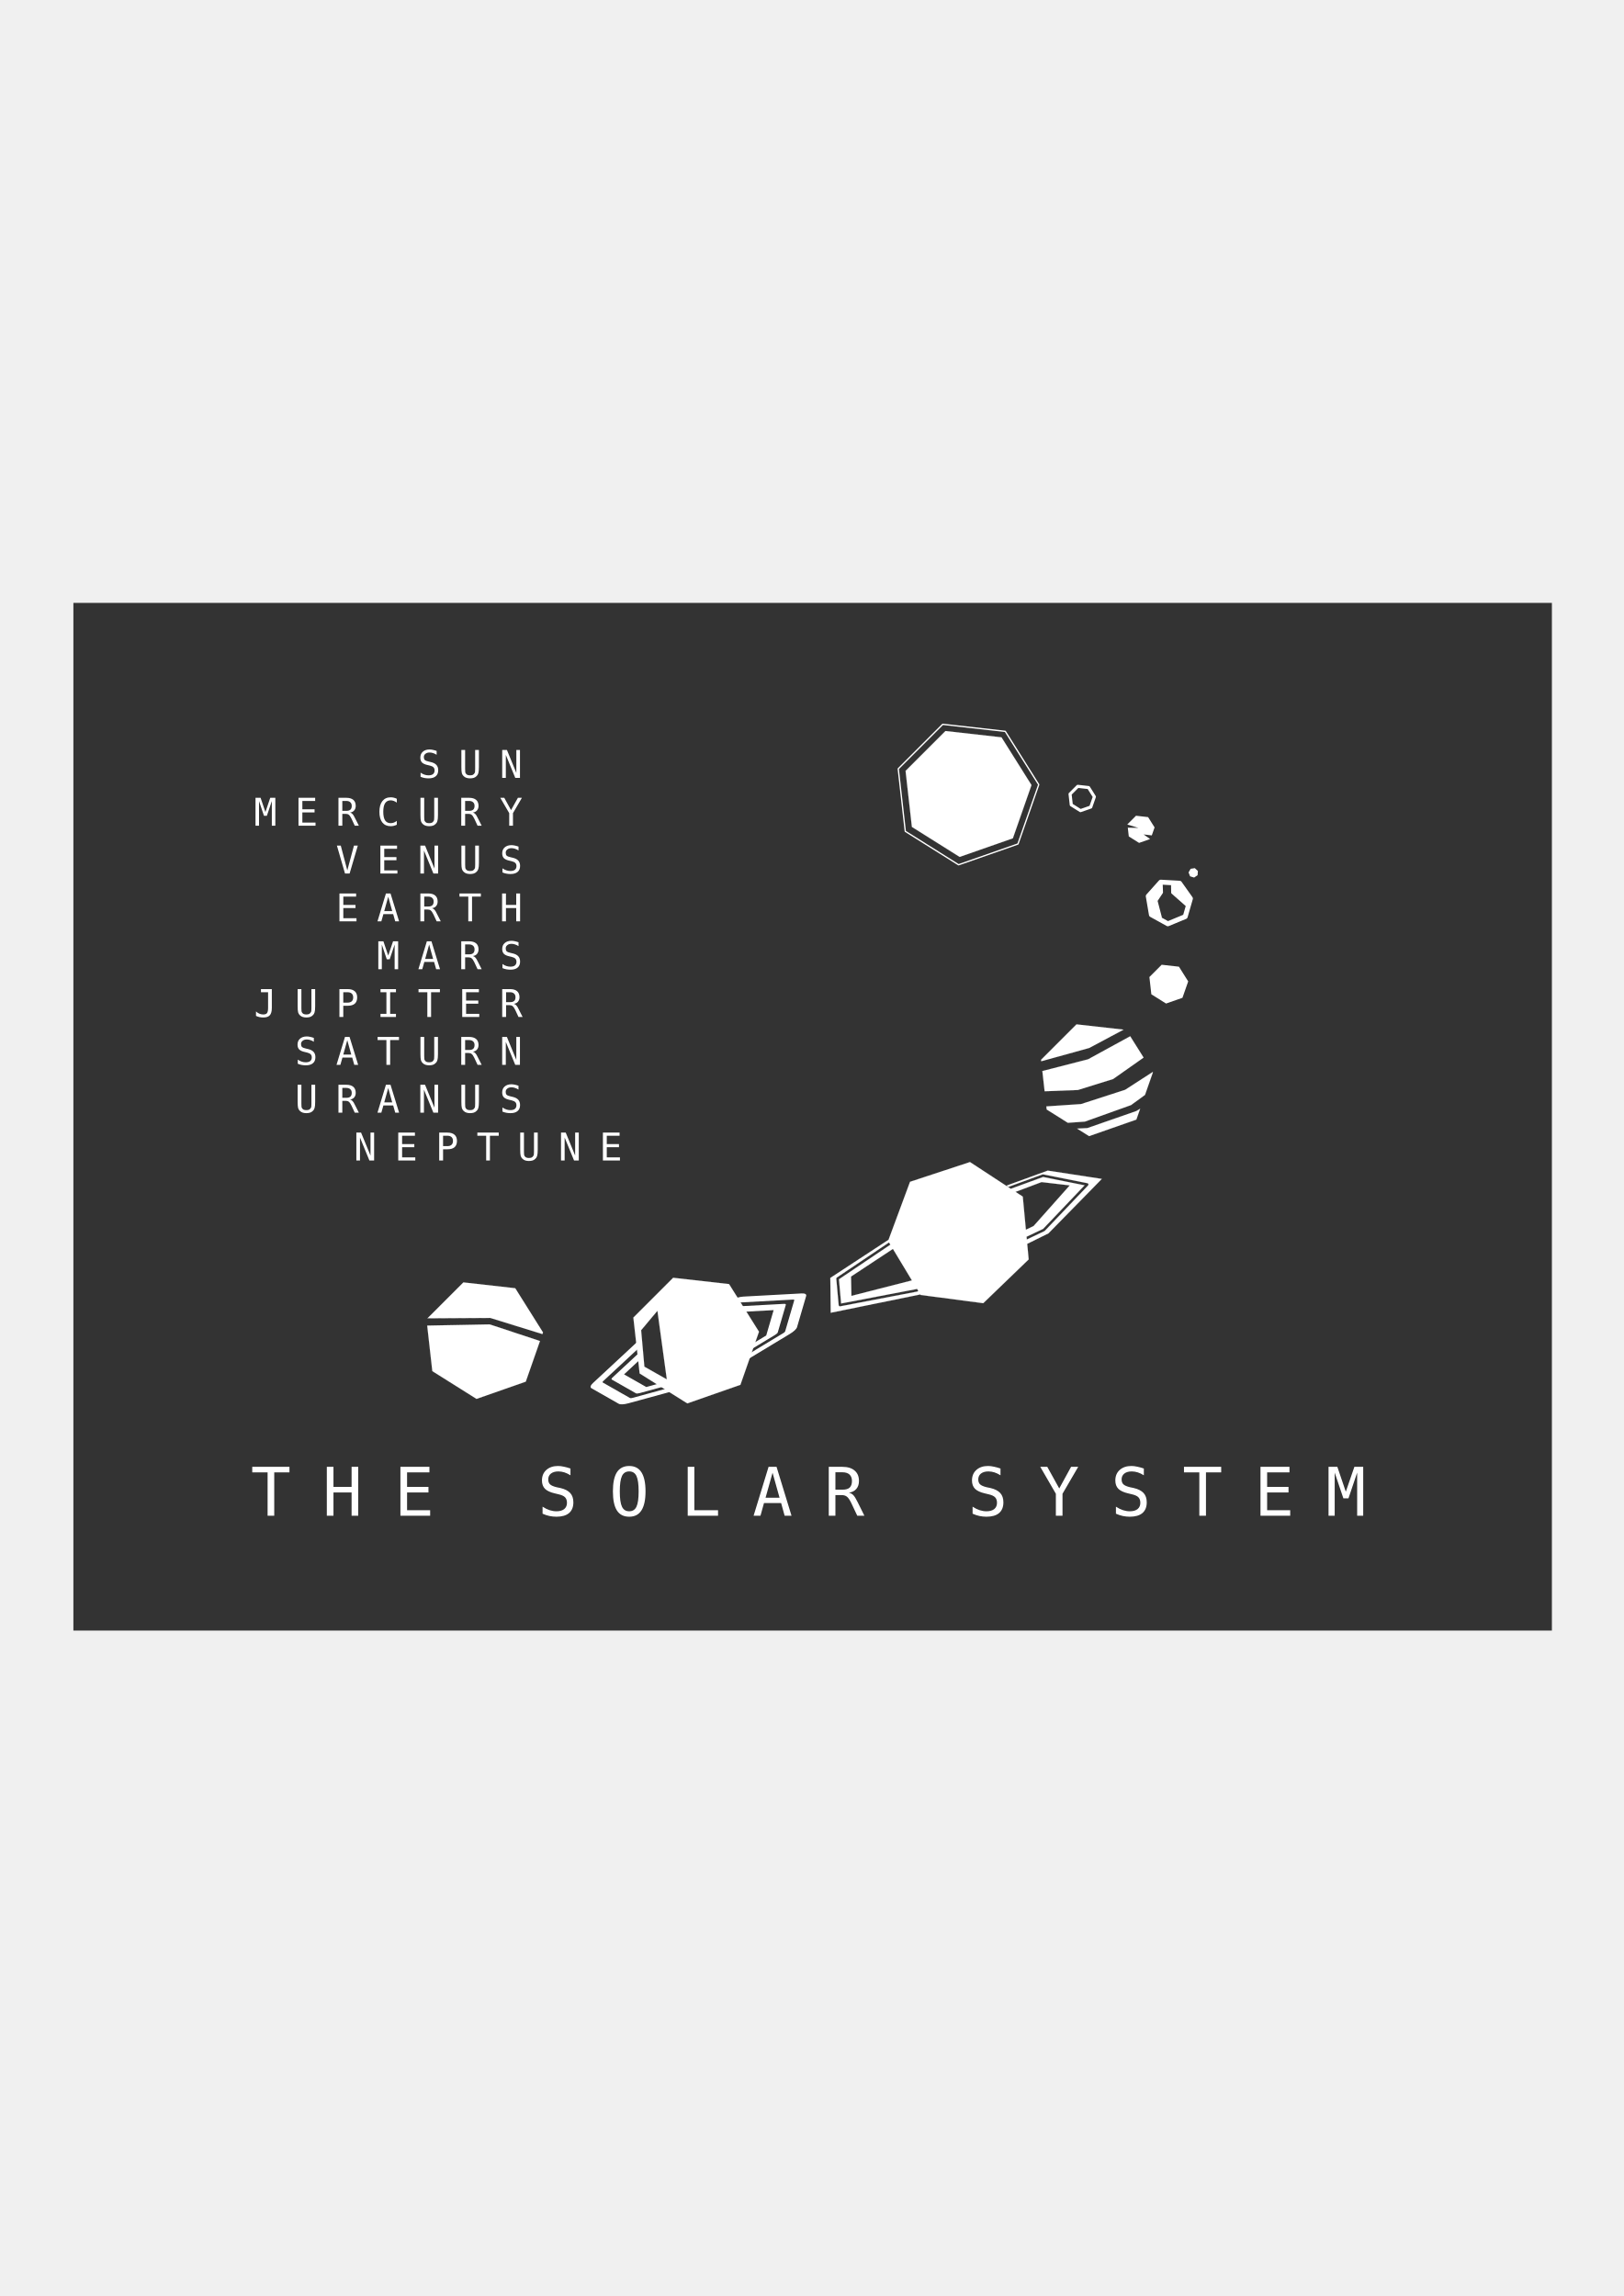
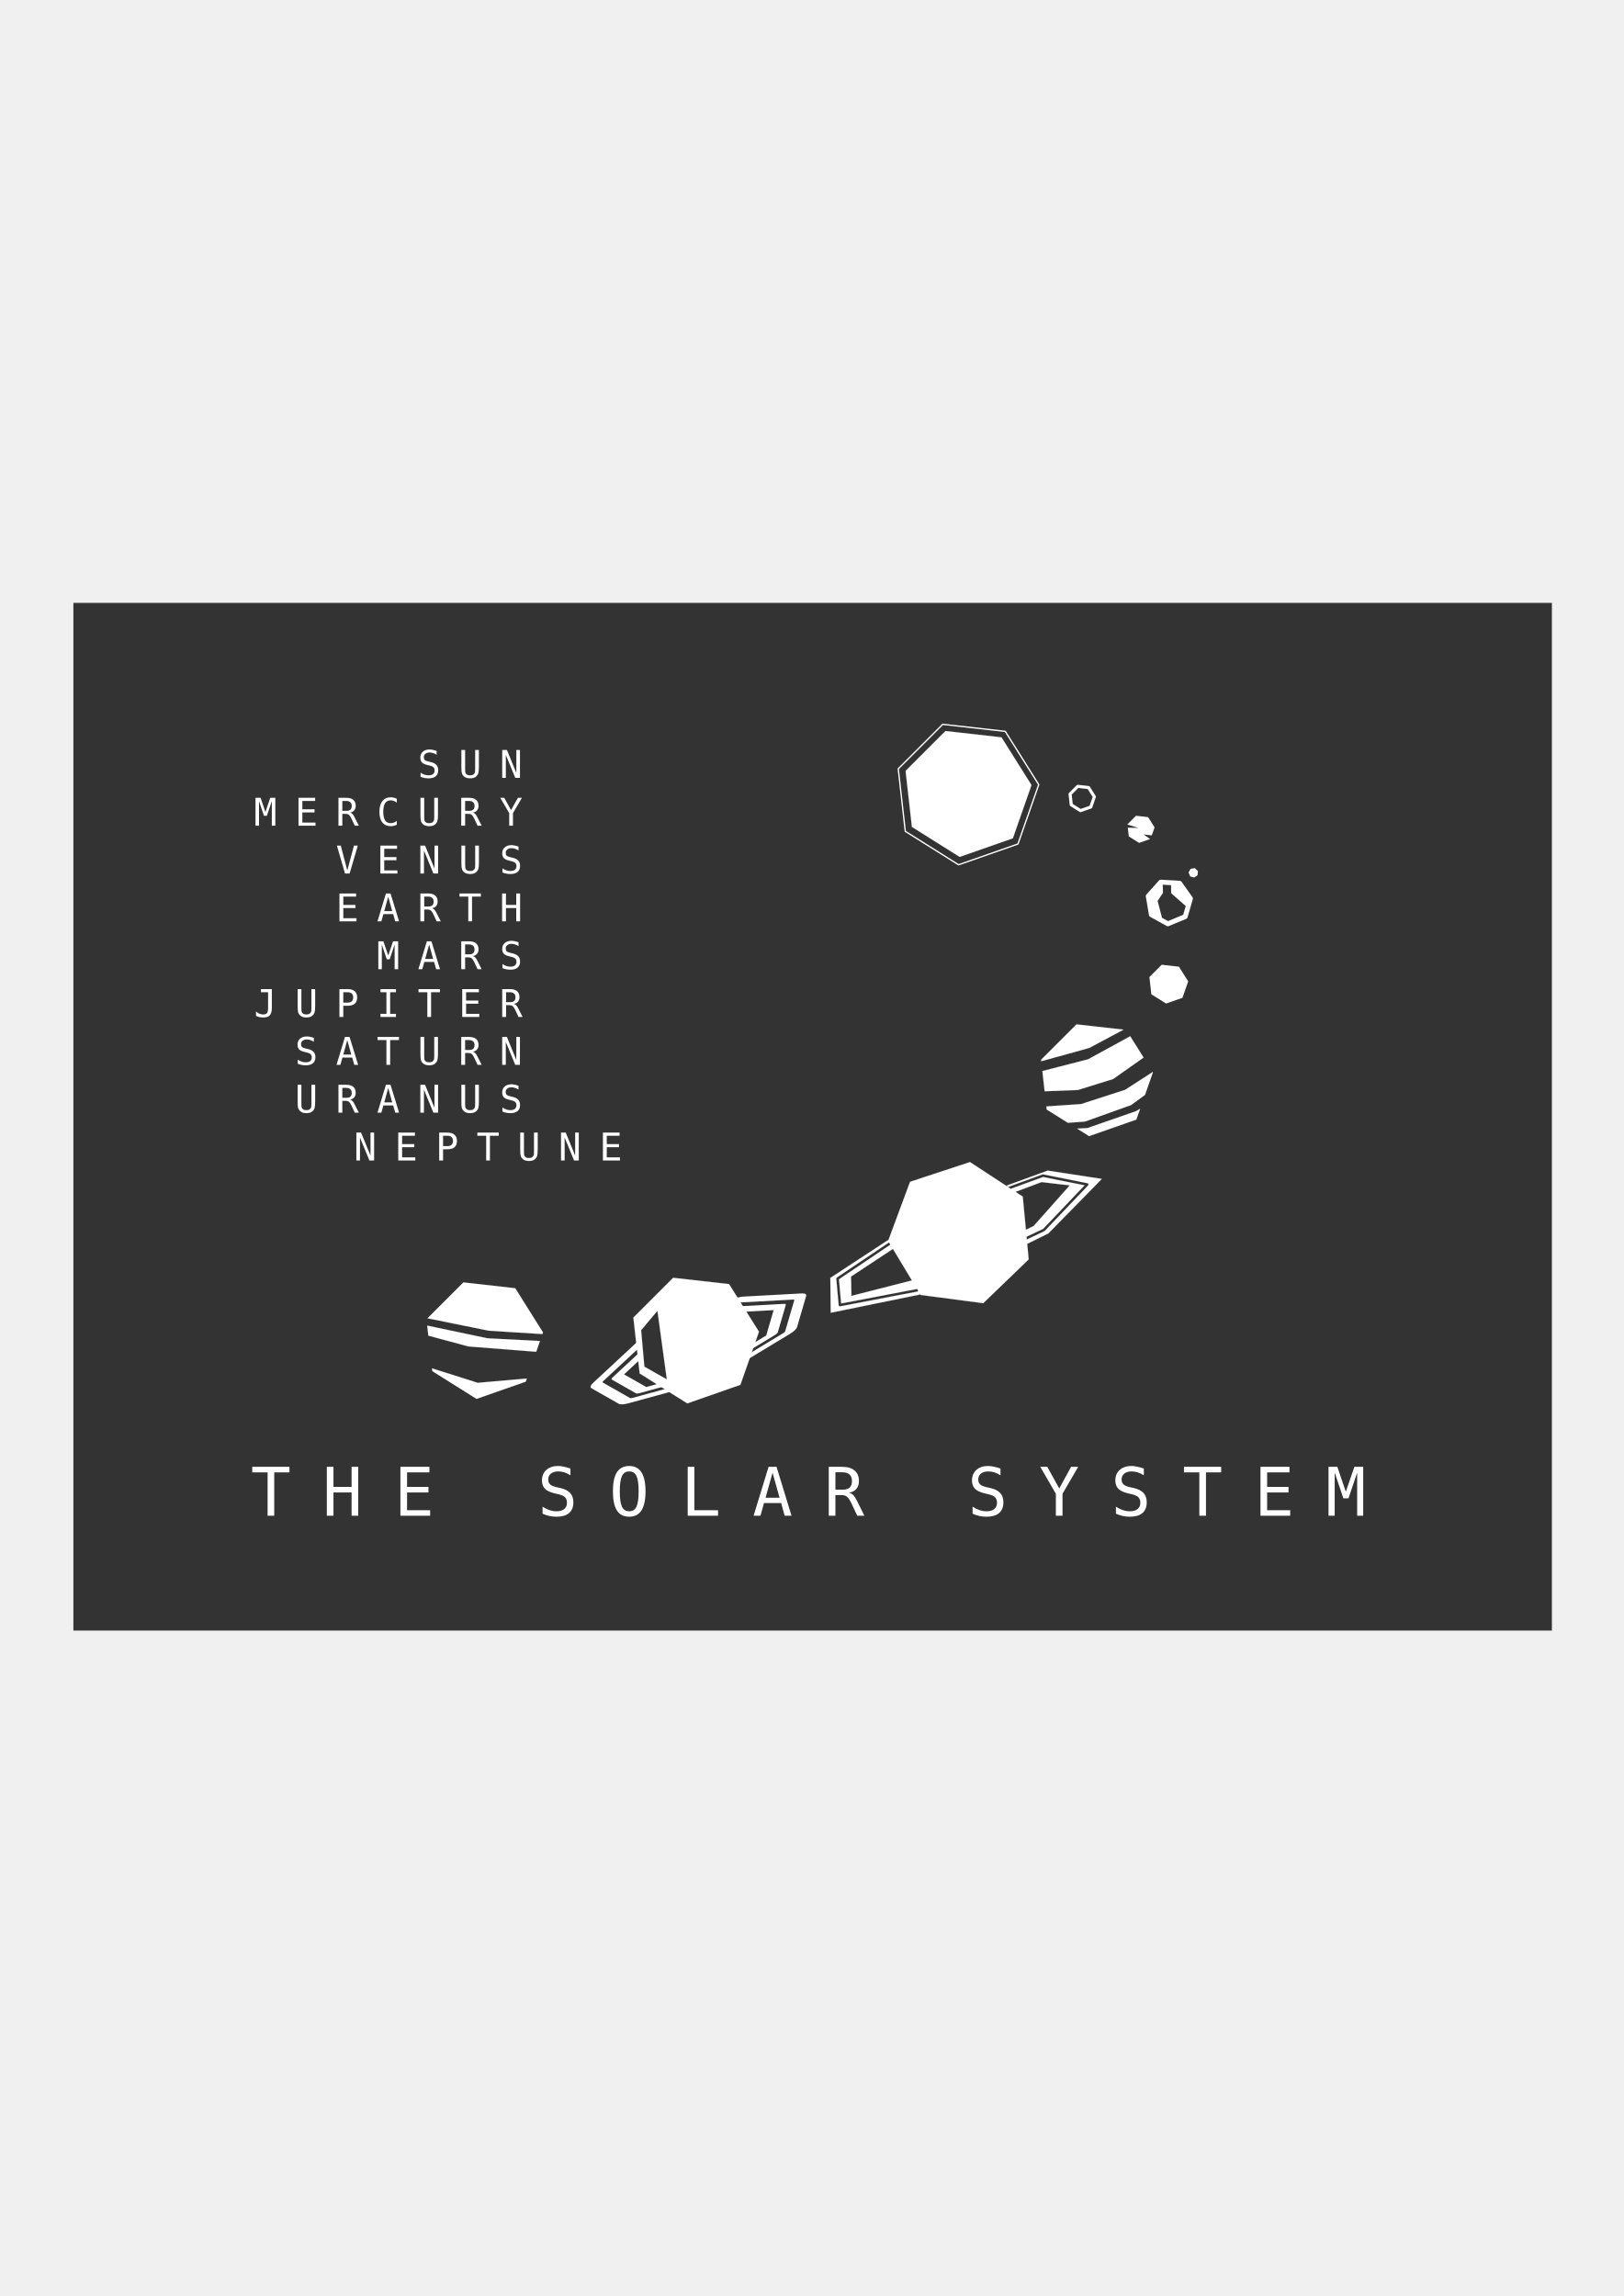
<svg xmlns="http://www.w3.org/2000/svg" width="210mm" height="297mm" viewBox="0 0 210 297" version="1.1" id="svg1">
  <defs id="defs1">
    </defs>
  <g id="layer1">
    <rect style="fill:#333333;fill-rule:evenodd;stroke:none;stroke-width:0.881;stroke-linecap:round;stroke-linejoin:round;stroke-dasharray:none;stroke-dashoffset:0" id="rect16" width="191.222" height="132.936" x="9.491" y="77.987" />
    <path style="fill:#ffffff;stroke:#ffffff;stroke-width:0.081;stroke-linecap:round;stroke-linejoin:round" id="path2" d="M 85.674,125.379 39.831,141.42 -1.293,115.58 -6.731,67.317 27.613,32.974 75.876,38.412 101.715,79.536 Z" transform="matrix(0.1501688,0,0,0.1501688,118.1325,89.60973)" />
    <path style="fill:none;stroke:#ffffff;stroke-width:1.021;stroke-linecap:round;stroke-linejoin:round;stroke-dasharray:none" id="path2-9" d="M 85.674,125.379 39.831,141.42 -1.293,115.58 -6.731,67.317 27.613,32.974 75.876,38.412 101.715,79.536 Z" transform="matrix(0.1675399,0,0,0.1675399,117.3016,88.16982)" />
    <path style="fill:none;stroke:#ffffff;stroke-width:13.816;stroke-linecap:round;stroke-linejoin:round;stroke-dasharray:none" id="path2-5-2" d="M 85.674,125.379 39.831,141.42 -1.293,115.58 -6.731,67.317 27.613,32.974 75.876,38.412 101.715,79.536 Z" transform="matrix(0.02898035,0,0,0.02898035,138.5906,100.7611)" />
    <path id="path2-5-2-3-2" style="fill:#ffffff;stroke:#ffffff;stroke-width:0.012;stroke-linecap:round;stroke-linejoin:round" d="m 87.061,165.287 -5.146,5.146 0.814,7.232 6.162,3.871 6.869,-2.403 2.403,-6.867 -3.872,-6.162 z m -2.032,4.266 1.214,8.879 -2.903,-1.645 -0.422,-4.714 z" />
-     <path id="path2-5-2-3-2-2-4" style="fill:#ffffff;stroke:#ffffff;stroke-width:0.011;stroke-linecap:round;stroke-linejoin:round" d="m 59.932,165.885 -4.647,4.645 8.123,-0.049 6.744,2.09 0.076,-0.217 -3.589,-5.714 z m 3.392,5.428 -8.072,0.16 0.663,5.89 5.715,3.591 6.37,-2.23 1.838,-5.256 z" />
+     <path id="path2-5-2-3-2-2-4" style="fill:#ffffff;stroke:#ffffff;stroke-width:0.011;stroke-linecap:round;stroke-linejoin:round" d="m 59.932,165.885 -4.647,4.645 7.952,1.607 6.915,0.434 0.075,-0.217 -3.589,-5.714 z m 3.112,7.229 -7.793,-1.64 0.147,1.301 5.184,1.396 8.769,0.691 0.487,-1.394 z m -7.169,3.889 0.04,0.36 5.715,3.591 6.369,-2.23 0.143,-0.41 -6.36,0.56 z" />
    <path style="fill:#ffffff;stroke:#ffffff;stroke-width:0.081;stroke-linecap:round;stroke-linejoin:round" id="path2-5-2-3-2-7" d="M 85.674,125.379 39.831,141.42 -1.293,115.58 -6.731,67.317 27.613,32.974 75.876,38.412 101.715,79.536 Z" transform="matrix(0.04627519,0,0,0.04627519,148.9673,123.2694)" />
    <path id="path2-5-2-6" style="fill:#ffffff;stroke:#ffffff;stroke-width:0.003;stroke-linecap:round;stroke-linejoin:round" d="m 146.926,105.52 -1.113,1.113 0.004,0.036 0.005,-0.006 1.414,0.432 -1.373,-0.032 0.127,1.134 1.332,0.837 1.427,-0.499 -0.839,-0.597 1.055,0.126 0.362,-1.034 -0.837,-1.332 z" />
    <path id="path2-5" style="fill:#ffffff;stroke:#ffffff;stroke-width:0.014;stroke-linecap:round;stroke-linejoin:round" d="m 125.45,150.319 -7.75,2.553 -2.78,7.499 -7.53,4.935 0.051,4.504 11.594,-2.368 0.042,0.069 8.09,1.063 5.875,-5.662 -0.19,-2.014 2.746,-1.357 6.902,-7.043 -6.995,-1.073 -5.317,1.939 0.215,0.171 4.427,-1.62 c 0.029,-0.009 0.06,-0.012 0.09,-0.005 l 5.723,1.142 c 0.133,0.026 0.184,0.19 0.09,0.287 l -5.598,5.875 c -0.014,0.016 -0.031,0.028 -0.049,0.037 l -2.285,1.086 -0.033,-0.359 2.145,-1.02 5.361,-5.63 -5.37,-1.077 -4.172,1.527 z m 9.256,2.59 3.651,0.426 -4.673,5.254 -1.003,0.487 -0.403,-4.288 -0.94,-0.614 z m -19.726,7.806 0.176,0.292 -6.65,4.474 0.282,3.13 9.729,-1.863 0.079,-0.037 0.176,0.292 -0.13,0.062 c -0.014,0.006 -0.027,0.012 -0.041,0.014 l -9.934,1.902 c -0.099,0.018 -0.191,-0.053 -0.201,-0.153 l -0.308,-3.418 c -0.005,-0.062 0.024,-0.122 0.076,-0.157 z m 0.505,0.836 2.458,4.077 -7.829,2.004 -0.048,-2.505 z" />
    <g id="path36" transform="matrix(0.3994919,-0.1692934,0.03858244,0.1197438,-54.46523,189.1411)" style="fill:#ffffff;stroke:none">
      <path id="path38" style="color:#000000;fill:#ffffff;fill-rule:evenodd;stroke:none;stroke-linecap:round;stroke-linejoin:round;-inkscape-stroke:none" d="m 363.774,332.001 -16.894,-20.461 c -0.994,-1.203 -2.486,-1.892 -4.046,-1.865 l -18.91,0.327 -0.344,3.856 19.321,-0.328 c 0.391,-0.007 0.76,0.164 1.009,0.465 l 16.895,20.454 c 0.249,0.302 0.346,0.696 0.266,1.079 l -5.46,25.963 c -0.081,0.383 -0.327,0.705 -0.677,0.881 l -23.703,11.921 c -0.349,0.176 -0.757,0.184 -1.112,0.021 l -24.098,-11.105 a 1.926,1.926 49.59 0 0 -0.002,0.004 c -0.355,-0.163 -0.613,-0.477 -0.707,-0.856 l -6.345,-25.761 a 1.926,1.926 49.59 0 0 -0.002,-0.003 c -0.094,-0.38 -0.008,-0.779 0.23,-1.089 l 14.26,-18.524 0.431,-6.175 c -0.594,0.334 -1.133,0.775 -1.559,1.328 L 296.143,333.157 a 1.926,1.926 49.59 0 0 -0.002,-0.003 c -0.951,1.236 -1.288,2.847 -0.916,4.361 l 0.002,0.003 6.343,25.758 a 1.926,1.926 49.59 0 0 0.002,0.003 c 0.374,1.514 1.419,2.782 2.836,3.435 l 24.098,11.099 a 1.926,1.926 49.59 0 0 0.002,0.003 c 1.418,0.653 3.059,0.623 4.453,-0.079 l 23.703,-11.921 c 1.394,-0.701 2.397,-2.002 2.718,-3.529 l 5.458,-25.965 c 0.321,-1.528 -0.071,-3.116 -1.065,-4.32 z m -5.929,2.888 -14.928,-18.069 a 1.926,1.926 49.59 0 0 -1.518,-0.703 l -18.05,0.309 -0.347,3.86 17.535,-0.304 13.746,16.649 -4.439,21.124 -19.288,9.699 -19.607,-9.035 -5.164,-20.962 6.869,-8.917 0.481,-6.943 -10.966,14.251 a 1.926,1.926 49.59 0 0 -0.345,1.637 l 5.606,22.757 a 1.926,1.926 49.59 0 0 1.065,1.291 l 21.292,9.809 a 1.926,1.926 49.59 0 0 1.672,-0.026 l 20.944,-10.532 a 1.926,1.926 49.59 0 0 1.019,-1.33 l 4.821,-22.939 a 1.926,1.926 49.59 0 0 -0.398,-1.625 z" />
    </g>
    <path id="path2-5-2-3-2-2" style="fill:#ffffff;stroke:#ffffff;stroke-width:0.011;stroke-linecap:round;stroke-linejoin:round" d="m 139.227,132.506 -4.58,4.58 0.022,0.194 6.188,-1.714 4.458,-2.375 z m 6.946,1.539 -5.449,2.98 -5.912,1.52 0.294,2.617 4.31,-0.166 4.549,-1.418 3.941,-2.775 z m 2.908,4.626 -3.563,2.301 -5.705,1.845 -4.486,0.303 0.045,0.4 2.736,1.72 2.199,-0.154 5.977,-2.138 1.804,-1.317 1.021,-2.916 z m -1.62,4.748 -0.496,0.3 -6.324,2.202 -1.336,0.069 1.551,0.975 6.112,-2.138 z" />
    <g id="g27" transform="matrix(1.373255,0,0,1.373255,37.96936,-42.2871)">
      <g id="g24" transform="matrix(1.642734,0,0,1.642734,-129.9861,-126.1781)">
        <path style="fill:none;fill-rule:evenodd;stroke:#ffffff;stroke-width:19.37;stroke-linecap:round;stroke-linejoin:round;stroke-dasharray:none" id="path12-8-1" d="M 65.458,139.153 -3.249,167.613 -68.339,131.64 -80.797,58.323 -31.243,2.87 43.009,7.039 86.045,67.69 Z" transform="matrix(0.01450183,0,0,0.01450183,129.2986,146.0965)" />
        <path style="fill:#ffffff;fill-rule:evenodd;stroke:#ffffff;stroke-width:0.1;stroke-linecap:round;stroke-linejoin:round;stroke-dasharray:none;stroke-dashoffset:0" d="m 129.485,146.319 0.007,0.432 0.86,0.758 0.088,-0.564 -0.415,-0.652 z" id="path25" />
      </g>
      <path style="fill:#ffffff;fill-rule:evenodd;stroke:#ffffff;stroke-width:0.164;stroke-linecap:round;stroke-linejoin:round;stroke-dasharray:none;stroke-dashoffset:0" d="m 81.772,114.037 0.029,0.83 -0.514,0.775 0.403,1.546 -0.824,-0.466 -0.342,-1.577 z" id="path24" />
    </g>
    <text xml:space="preserve" style="font-style:normal;font-variant:normal;font-weight:normal;font-stretch:normal;font-size:8.666px;font-family:FreeMono;-inkscape-font-specification:FreeMono;letter-spacing:4.052px;fill:#ffffff;fill-opacity:1;fill-rule:evenodd;stroke:none;stroke-width:0.292;stroke-linecap:round;stroke-linejoin:round;stroke-dasharray:none;stroke-dashoffset:0;stroke-opacity:1" x="32.42" y="196.073" id="text27">
      <tspan style="font-style:normal;font-variant:normal;font-weight:normal;font-stretch:normal;font-family:Monospace;-inkscape-font-specification:Monospace;stroke-width:0.292" x="32.42" y="196.073" id="tspan30">THE SOLAR SYSTEM</tspan>
    </text>
    <text xml:space="preserve" style="font-style:normal;font-variant:normal;font-weight:normal;font-stretch:normal;font-size:4.949px;font-family:Monospace;-inkscape-font-specification:Monospace;text-align:end;letter-spacing:2.314px;text-anchor:end;fill:#ffffff;fill-opacity:1;fill-rule:evenodd;stroke:none;stroke-width:0.167;stroke-linecap:round;stroke-linejoin:round;stroke-dasharray:none;stroke-dashoffset:0;stroke-opacity:1" x="102.331" y="100.623" id="text32">
      <tspan id="tspan32" style="text-align:end;text-anchor:end;stroke-width:0.167" x="102.331" y="100.623">SUN</tspan>
      <tspan style="text-align:end;text-anchor:end;stroke-width:0.167" x="102.331" y="106.81" id="tspan33">MERCURY</tspan>
      <tspan style="text-align:end;text-anchor:end;stroke-width:0.167" x="102.331" y="112.996" id="tspan34">VENUS</tspan>
      <tspan style="text-align:end;text-anchor:end;stroke-width:0.167" x="102.331" y="119.183" id="tspan35">EARTH</tspan>
      <tspan style="text-align:end;text-anchor:end;stroke-width:0.167" x="102.331" y="125.37" id="tspan39">MARS</tspan>
      <tspan style="text-align:end;text-anchor:end;stroke-width:0.167" x="102.331" y="131.556" id="tspan40">JUPITER</tspan>
      <tspan style="text-align:end;text-anchor:end;stroke-width:0.167" x="102.331" y="137.743" id="tspan41">SATURN</tspan>
      <tspan style="text-align:end;text-anchor:end;stroke-width:0.167" x="102.331" y="143.93" id="tspan49">URANUS</tspan>
      <tspan style="text-align:end;text-anchor:end;stroke-width:0.167" x="104.645" y="150.116" id="tspan42">NEPTUNE</tspan>
    </text>
    <path style="fill:#ffffff;fill-opacity:1;fill-rule:evenodd;stroke:none;stroke-width:0.107;stroke-linecap:round;stroke-linejoin:round;stroke-dasharray:none;stroke-dashoffset:0;stroke-opacity:1" id="path35" d="m 128.802,117.326 -0.376,0.256 -0.435,-0.134 -0.166,-0.424 0.228,-0.394 0.45,-0.068 0.334,0.31 z" transform="matrix(1.194298,0,0,1.194298,1.060456,-26.91058)" />
  </g>
</svg>
